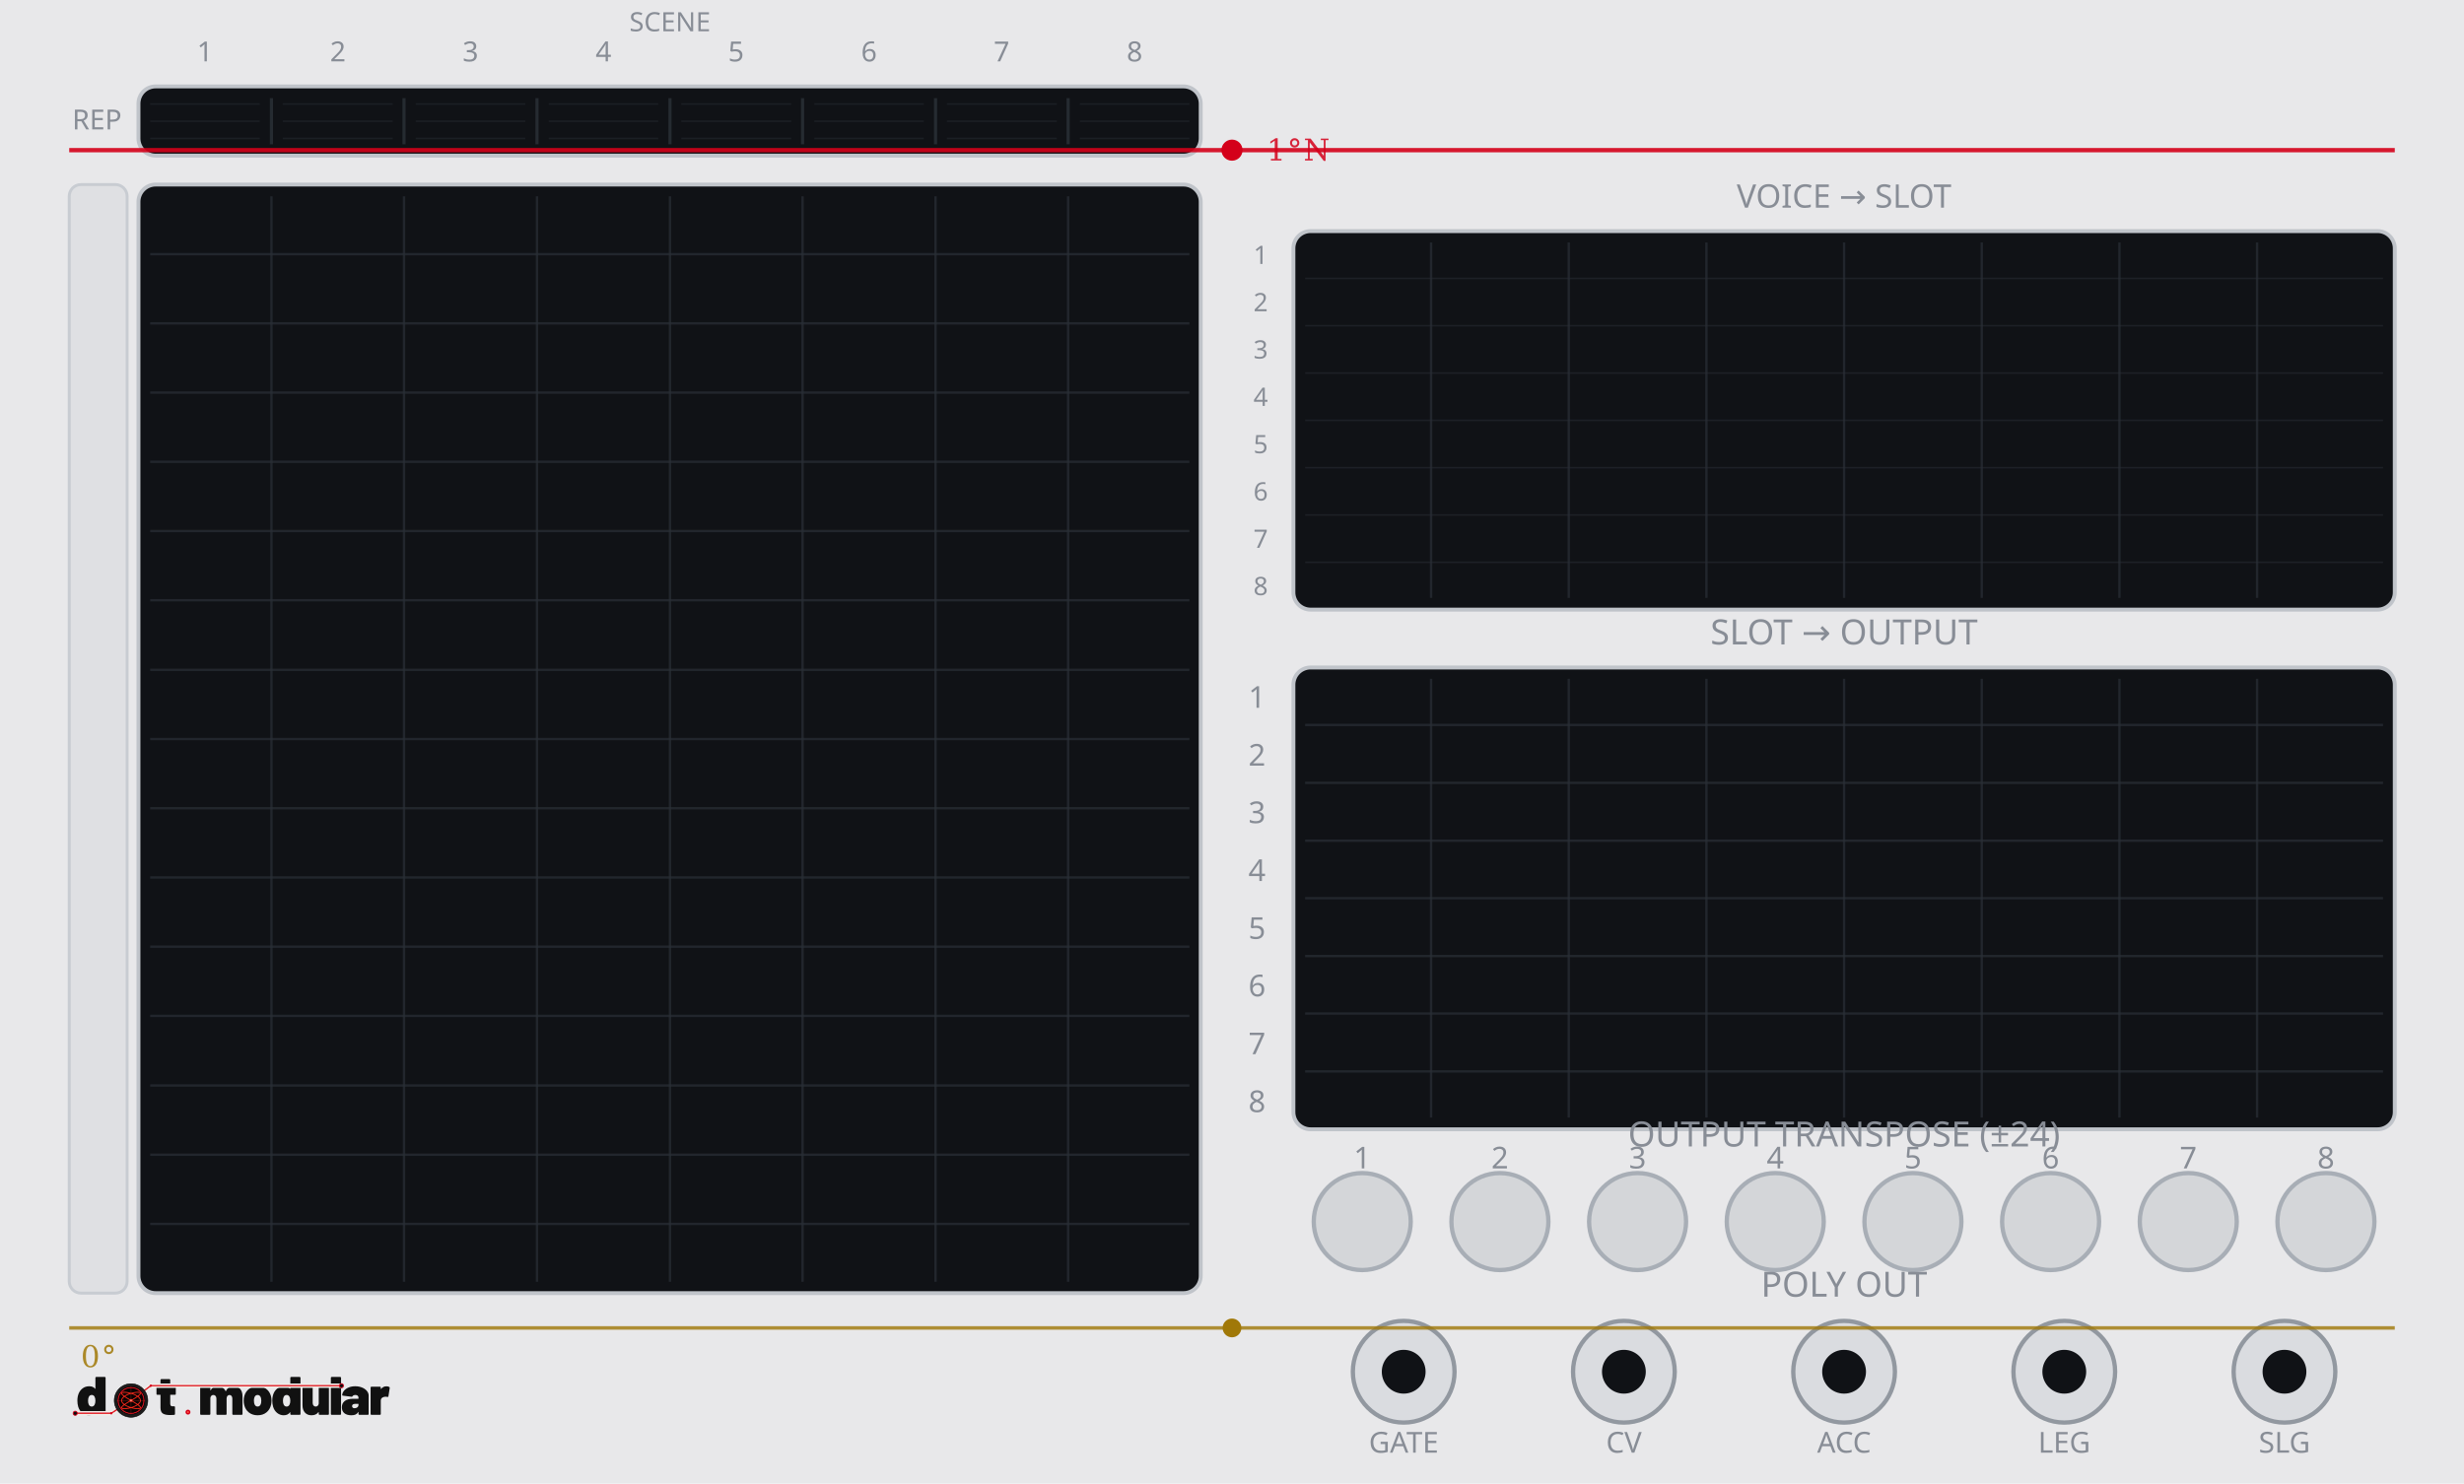
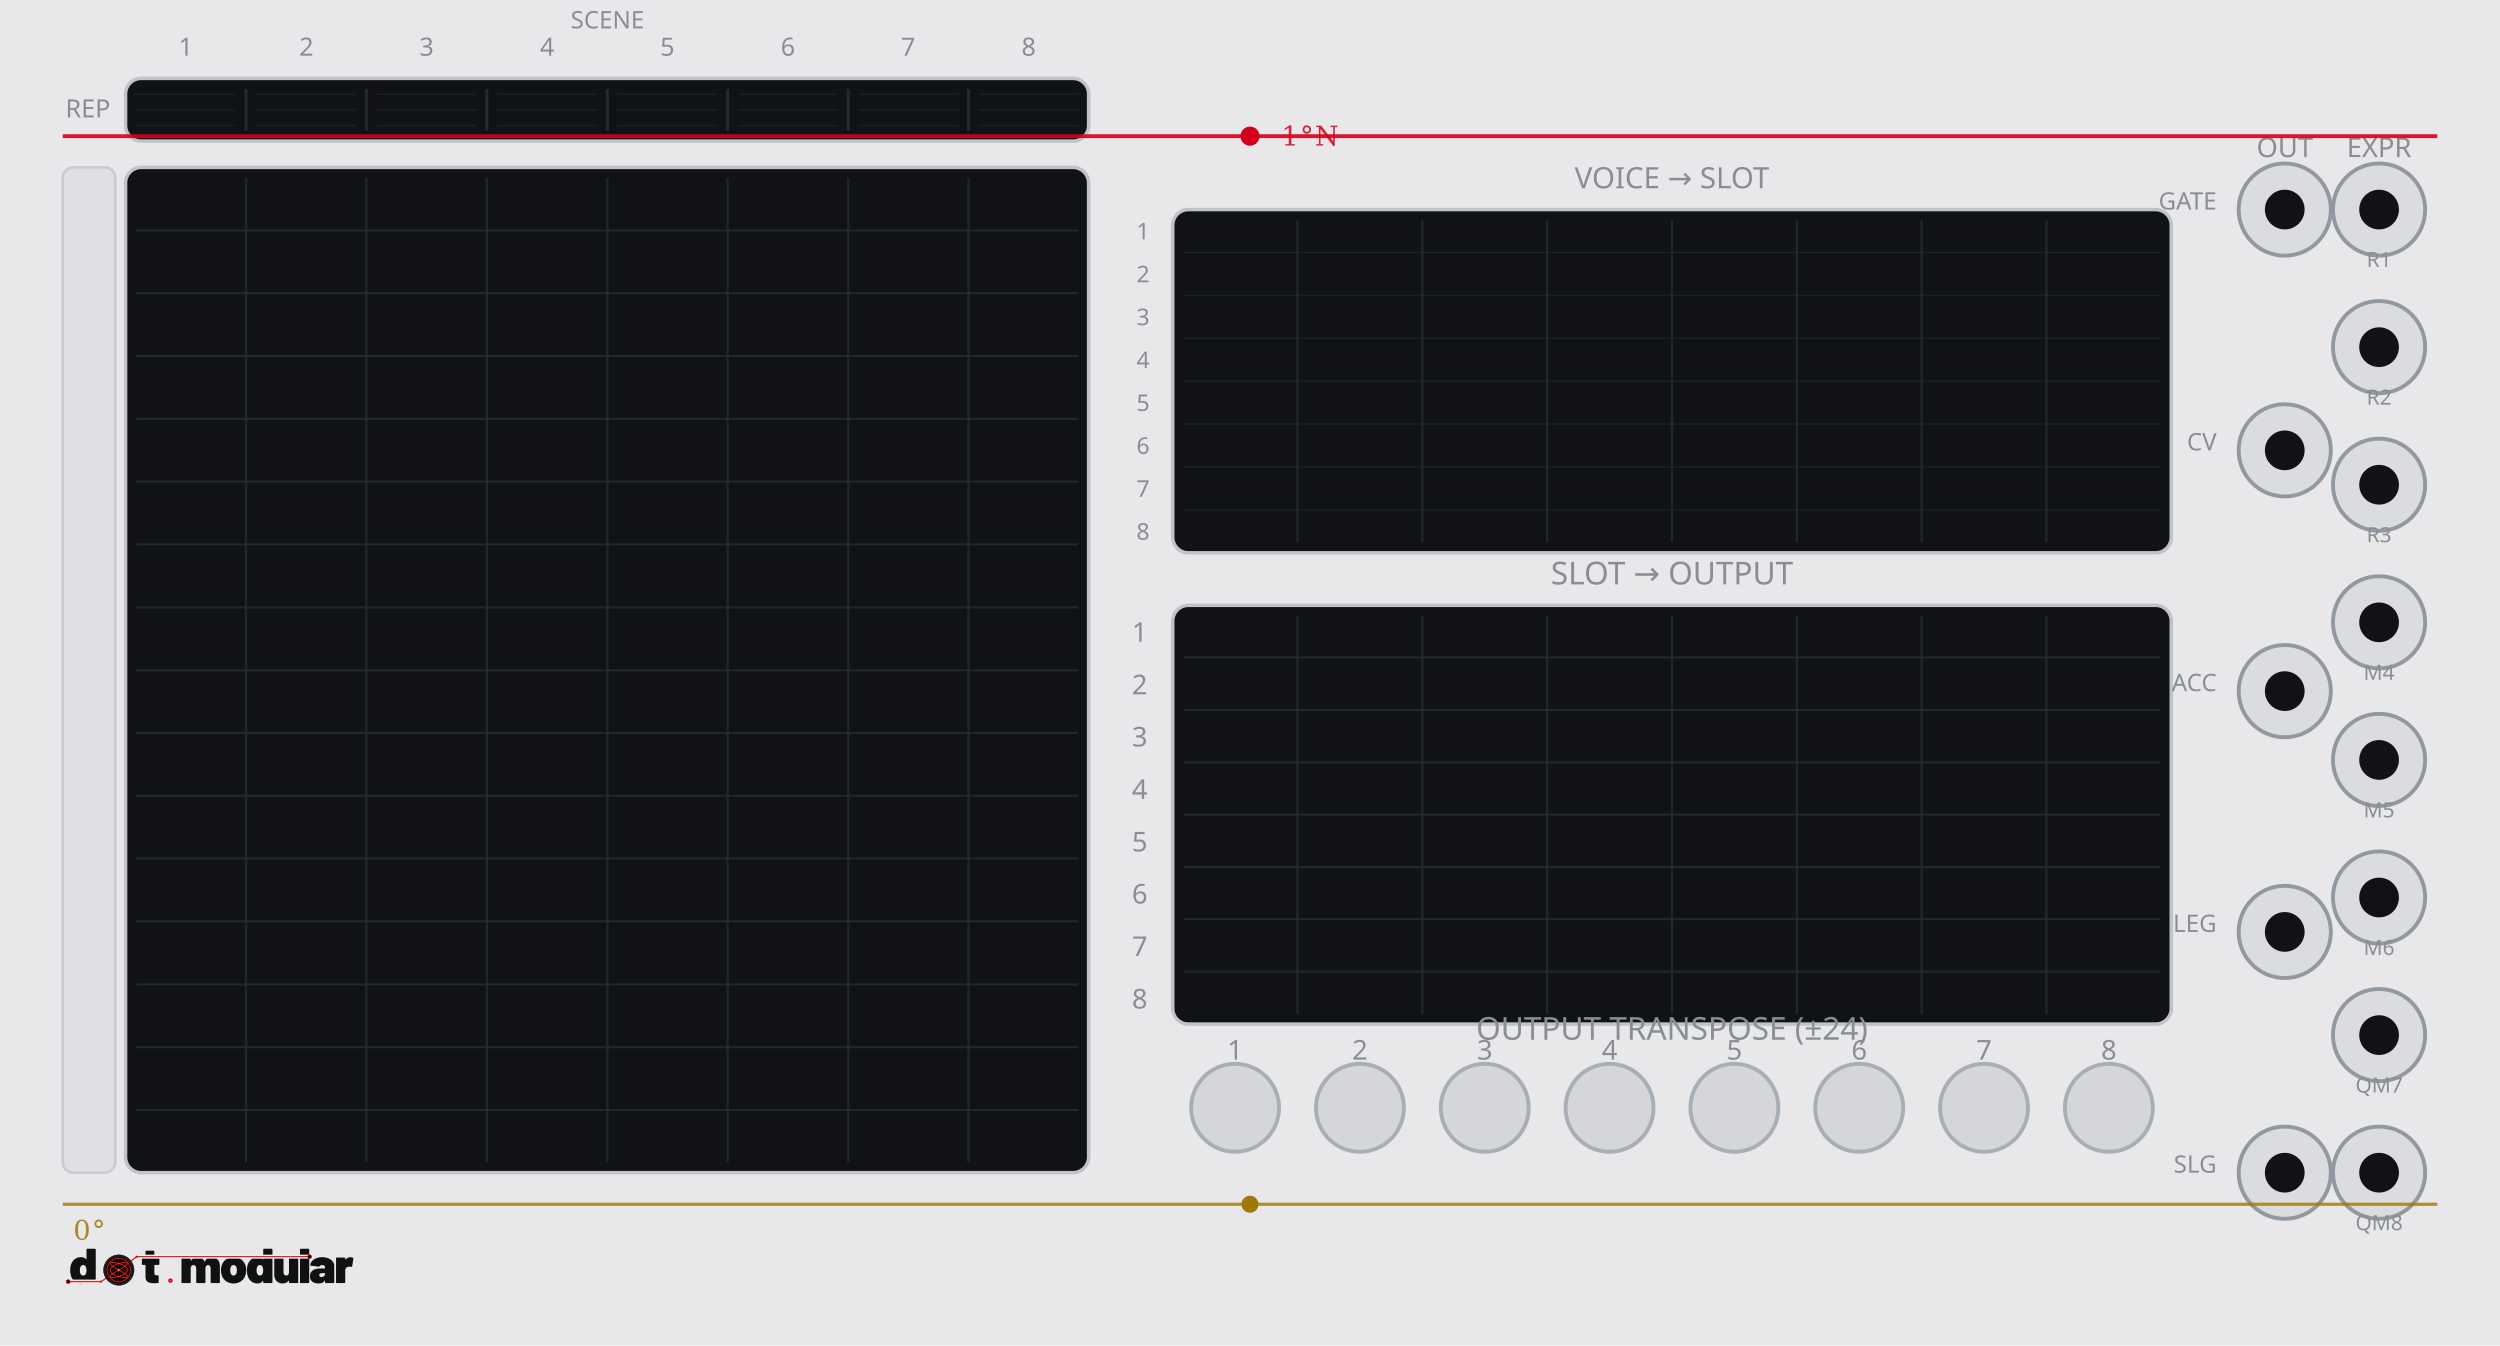
- <svg xmlns="http://www.w3.org/2000/svg" width="630.0" height="379.43" viewBox="0 0 630.0 379.43">
-   <rect width="630.0" height="379.43" fill="#e8e8ea" />
+ <svg xmlns="http://www.w3.org/2000/svg" width="705.0" height="379.43" viewBox="0 0 705.0 379.43">
+   <rect width="705.0" height="379.43" fill="#e8e8ea" />
  <rect x="35.4" y="47.2" width="271.6" height="283.5" rx="4.4" fill="#101216" stroke="#c0c4ca" stroke-width="1" />
  <line x1="69.4" y1="50.2" x2="69.4" y2="327.8" stroke="#2a2f37" stroke-width="0.6" stroke-opacity="0.7" />
  <line x1="103.3" y1="50.2" x2="103.3" y2="327.8" stroke="#2a2f37" stroke-width="0.6" stroke-opacity="0.7" />
  <line x1="137.3" y1="50.2" x2="137.3" y2="327.8" stroke="#2a2f37" stroke-width="0.6" stroke-opacity="0.7" />
  <line x1="171.3" y1="50.2" x2="171.3" y2="327.8" stroke="#2a2f37" stroke-width="0.6" stroke-opacity="0.7" />
  <line x1="205.2" y1="50.2" x2="205.2" y2="327.8" stroke="#2a2f37" stroke-width="0.6" stroke-opacity="0.7" />
  <line x1="239.2" y1="50.2" x2="239.2" y2="327.8" stroke="#2a2f37" stroke-width="0.6" stroke-opacity="0.7" />
  <line x1="273.1" y1="50.2" x2="273.1" y2="327.8" stroke="#2a2f37" stroke-width="0.6" stroke-opacity="0.7" />
  <line x1="38.4" y1="65.0" x2="304.1" y2="65.0" stroke="#2a2f37" stroke-width="0.6" stroke-opacity="0.7" />
  <line x1="38.4" y1="82.7" x2="304.1" y2="82.7" stroke="#2a2f37" stroke-width="0.6" stroke-opacity="0.7" />
  <line x1="38.4" y1="100.4" x2="304.1" y2="100.4" stroke="#2a2f37" stroke-width="0.6" stroke-opacity="0.7" />
  <line x1="38.4" y1="118.1" x2="304.1" y2="118.1" stroke="#2a2f37" stroke-width="0.6" stroke-opacity="0.7" />
  <line x1="38.4" y1="135.8" x2="304.1" y2="135.8" stroke="#2a2f37" stroke-width="0.6" stroke-opacity="0.7" />
  <line x1="38.4" y1="153.5" x2="304.1" y2="153.5" stroke="#2a2f37" stroke-width="0.6" stroke-opacity="0.7" />
  <line x1="38.4" y1="171.3" x2="304.1" y2="171.3" stroke="#2a2f37" stroke-width="0.6" stroke-opacity="0.7" />
  <line x1="38.4" y1="189.0" x2="304.1" y2="189.0" stroke="#2a2f37" stroke-width="0.6" stroke-opacity="0.7" />
  <line x1="38.4" y1="206.7" x2="304.1" y2="206.7" stroke="#2a2f37" stroke-width="0.6" stroke-opacity="0.7" />
  <line x1="38.4" y1="224.4" x2="304.1" y2="224.4" stroke="#2a2f37" stroke-width="0.6" stroke-opacity="0.7" />
  <line x1="38.4" y1="242.1" x2="304.1" y2="242.1" stroke="#2a2f37" stroke-width="0.6" stroke-opacity="0.7" />
  <line x1="38.4" y1="259.8" x2="304.1" y2="259.8" stroke="#2a2f37" stroke-width="0.6" stroke-opacity="0.7" />
  <line x1="38.4" y1="277.6" x2="304.1" y2="277.6" stroke="#2a2f37" stroke-width="0.6" stroke-opacity="0.7" />
  <line x1="38.4" y1="295.3" x2="304.1" y2="295.3" stroke="#2a2f37" stroke-width="0.6" stroke-opacity="0.7" />
  <line x1="38.4" y1="313.0" x2="304.1" y2="313.0" stroke="#2a2f37" stroke-width="0.6" stroke-opacity="0.7" />
  <rect x="17.7" y="47.2" width="14.8" height="283.5" rx="3.0" fill="#dfe0e3" stroke="#c8ccd2" stroke-width="0.75" />
  <rect x="35.4" y="22.1" width="271.6" height="17.7" rx="4.4" fill="#101216" stroke="#c0c4ca" stroke-width="1" />
  <line x1="69.4" y1="25.1" x2="69.4" y2="36.9" stroke="#2a2f37" stroke-width="0.8" stroke-opacity="0.85" />
  <line x1="103.3" y1="25.1" x2="103.3" y2="36.9" stroke="#2a2f37" stroke-width="0.8" stroke-opacity="0.85" />
  <line x1="137.3" y1="25.1" x2="137.3" y2="36.9" stroke="#2a2f37" stroke-width="0.8" stroke-opacity="0.85" />
  <line x1="171.3" y1="25.1" x2="171.3" y2="36.9" stroke="#2a2f37" stroke-width="0.8" stroke-opacity="0.85" />
  <line x1="205.2" y1="25.1" x2="205.2" y2="36.9" stroke="#2a2f37" stroke-width="0.8" stroke-opacity="0.85" />
  <line x1="239.2" y1="25.1" x2="239.2" y2="36.9" stroke="#2a2f37" stroke-width="0.8" stroke-opacity="0.85" />
  <line x1="273.1" y1="25.1" x2="273.1" y2="36.9" stroke="#2a2f37" stroke-width="0.8" stroke-opacity="0.85" />
  <line x1="38.4" y1="26.6" x2="66.4" y2="26.6" stroke="#2a2f37" stroke-width="0.4" stroke-opacity="0.45" />
  <line x1="38.4" y1="31.0" x2="66.4" y2="31.0" stroke="#2a2f37" stroke-width="0.4" stroke-opacity="0.45" />
  <line x1="38.4" y1="35.4" x2="66.4" y2="35.4" stroke="#2a2f37" stroke-width="0.4" stroke-opacity="0.45" />
  <line x1="72.3" y1="26.6" x2="100.4" y2="26.6" stroke="#2a2f37" stroke-width="0.4" stroke-opacity="0.45" />
  <line x1="72.3" y1="31.0" x2="100.4" y2="31.0" stroke="#2a2f37" stroke-width="0.4" stroke-opacity="0.45" />
  <line x1="72.3" y1="35.4" x2="100.4" y2="35.4" stroke="#2a2f37" stroke-width="0.4" stroke-opacity="0.45" />
  <line x1="106.3" y1="26.6" x2="134.3" y2="26.6" stroke="#2a2f37" stroke-width="0.4" stroke-opacity="0.45" />
  <line x1="106.3" y1="31.0" x2="134.3" y2="31.0" stroke="#2a2f37" stroke-width="0.4" stroke-opacity="0.45" />
  <line x1="106.3" y1="35.4" x2="134.3" y2="35.4" stroke="#2a2f37" stroke-width="0.4" stroke-opacity="0.45" />
  <line x1="140.3" y1="26.6" x2="168.3" y2="26.6" stroke="#2a2f37" stroke-width="0.4" stroke-opacity="0.45" />
  <line x1="140.3" y1="31.0" x2="168.3" y2="31.0" stroke="#2a2f37" stroke-width="0.4" stroke-opacity="0.45" />
  <line x1="140.3" y1="35.4" x2="168.3" y2="35.4" stroke="#2a2f37" stroke-width="0.4" stroke-opacity="0.45" />
  <line x1="174.2" y1="26.6" x2="202.3" y2="26.6" stroke="#2a2f37" stroke-width="0.4" stroke-opacity="0.45" />
  <line x1="174.2" y1="31.0" x2="202.3" y2="31.0" stroke="#2a2f37" stroke-width="0.4" stroke-opacity="0.45" />
  <line x1="174.2" y1="35.4" x2="202.3" y2="35.4" stroke="#2a2f37" stroke-width="0.4" stroke-opacity="0.45" />
  <line x1="208.2" y1="26.6" x2="236.2" y2="26.6" stroke="#2a2f37" stroke-width="0.4" stroke-opacity="0.45" />
  <line x1="208.2" y1="31.0" x2="236.2" y2="31.0" stroke="#2a2f37" stroke-width="0.4" stroke-opacity="0.45" />
  <line x1="208.2" y1="35.4" x2="236.2" y2="35.4" stroke="#2a2f37" stroke-width="0.4" stroke-opacity="0.45" />
  <line x1="242.1" y1="26.6" x2="270.2" y2="26.6" stroke="#2a2f37" stroke-width="0.4" stroke-opacity="0.45" />
  <line x1="242.1" y1="31.0" x2="270.2" y2="31.0" stroke="#2a2f37" stroke-width="0.4" stroke-opacity="0.45" />
  <line x1="242.1" y1="35.4" x2="270.2" y2="35.4" stroke="#2a2f37" stroke-width="0.4" stroke-opacity="0.45" />
  <line x1="276.1" y1="26.6" x2="304.1" y2="26.6" stroke="#2a2f37" stroke-width="0.4" stroke-opacity="0.45" />
  <line x1="276.1" y1="31.0" x2="304.1" y2="31.0" stroke="#2a2f37" stroke-width="0.4" stroke-opacity="0.45" />
  <line x1="276.1" y1="35.4" x2="304.1" y2="35.4" stroke="#2a2f37" stroke-width="0.4" stroke-opacity="0.45" />
  <text x="24.8" y="33.1" font-family="Barlow,sans-serif" font-size="7.1" fill="#888d96" text-anchor="middle">REP</text>
  <text x="52.4" y="15.7" font-family="Barlow,sans-serif" font-size="7.1" fill="#888d96" text-anchor="middle">1</text>
  <text x="86.4" y="15.7" font-family="Barlow,sans-serif" font-size="7.1" fill="#888d96" text-anchor="middle">2</text>
  <text x="120.3" y="15.7" font-family="Barlow,sans-serif" font-size="7.1" fill="#888d96" text-anchor="middle">3</text>
  <text x="154.3" y="15.7" font-family="Barlow,sans-serif" font-size="7.1" fill="#888d96" text-anchor="middle">4</text>
  <text x="188.2" y="15.7" font-family="Barlow,sans-serif" font-size="7.1" fill="#888d96" text-anchor="middle">5</text>
  <text x="222.2" y="15.7" font-family="Barlow,sans-serif" font-size="7.1" fill="#888d96" text-anchor="middle">6</text>
  <text x="256.1" y="15.7" font-family="Barlow,sans-serif" font-size="7.1" fill="#888d96" text-anchor="middle">7</text>
  <text x="290.1" y="15.7" font-family="Barlow,sans-serif" font-size="7.1" fill="#888d96" text-anchor="middle">8</text>
  <text x="171.3" y="8.0" font-family="Barlow,sans-serif" font-size="6.8" fill="#888d96" text-anchor="middle">SCENE</text>
  <text x="471.5" y="53.1" font-family="Barlow,sans-serif" font-size="8.3" fill="#888d96" text-anchor="middle">VOICE → SLOT</text>
  <rect x="330.7" y="59.1" width="281.6" height="96.8" rx="4.4" fill="#101216" stroke="#c0c4ca" stroke-width="1" />
  <line x1="365.9" y1="62.0" x2="365.9" y2="152.9" stroke="#2a2f37" stroke-width="0.6" stroke-opacity="0.7" />
  <line x1="401.1" y1="62.0" x2="401.1" y2="152.9" stroke="#2a2f37" stroke-width="0.6" stroke-opacity="0.7" />
  <line x1="436.3" y1="62.0" x2="436.3" y2="152.9" stroke="#2a2f37" stroke-width="0.6" stroke-opacity="0.7" />
  <line x1="471.5" y1="62.0" x2="471.5" y2="152.9" stroke="#2a2f37" stroke-width="0.6" stroke-opacity="0.7" />
  <line x1="506.7" y1="62.0" x2="506.7" y2="152.9" stroke="#2a2f37" stroke-width="0.6" stroke-opacity="0.7" />
  <line x1="541.9" y1="62.0" x2="541.9" y2="152.9" stroke="#2a2f37" stroke-width="0.6" stroke-opacity="0.7" />
  <line x1="577.1" y1="62.0" x2="577.1" y2="152.9" stroke="#2a2f37" stroke-width="0.6" stroke-opacity="0.7" />
  <line x1="333.7" y1="71.2" x2="609.3" y2="71.2" stroke="#2a2f37" stroke-width="0.4" stroke-opacity="0.5" />
  <line x1="333.7" y1="83.3" x2="609.3" y2="83.3" stroke="#2a2f37" stroke-width="0.4" stroke-opacity="0.5" />
  <line x1="333.7" y1="95.4" x2="609.3" y2="95.4" stroke="#2a2f37" stroke-width="0.4" stroke-opacity="0.5" />
  <line x1="333.7" y1="107.5" x2="609.3" y2="107.5" stroke="#2a2f37" stroke-width="0.4" stroke-opacity="0.5" />
  <line x1="333.7" y1="119.6" x2="609.3" y2="119.6" stroke="#2a2f37" stroke-width="0.4" stroke-opacity="0.5" />
  <line x1="333.7" y1="131.7" x2="609.3" y2="131.7" stroke="#2a2f37" stroke-width="0.4" stroke-opacity="0.5" />
  <line x1="333.7" y1="143.8" x2="609.3" y2="143.8" stroke="#2a2f37" stroke-width="0.4" stroke-opacity="0.5" />
  <text x="324.2" y="67.5" font-family="Barlow,sans-serif" font-size="6.5" fill="#888d96" text-anchor="end">1</text>
  <text x="324.2" y="79.6" font-family="Barlow,sans-serif" font-size="6.5" fill="#888d96" text-anchor="end">2</text>
  <text x="324.2" y="91.7" font-family="Barlow,sans-serif" font-size="6.5" fill="#888d96" text-anchor="end">3</text>
  <text x="324.2" y="103.8" font-family="Barlow,sans-serif" font-size="6.5" fill="#888d96" text-anchor="end">4</text>
  <text x="324.2" y="115.9" font-family="Barlow,sans-serif" font-size="6.5" fill="#888d96" text-anchor="end">5</text>
  <text x="324.2" y="128.0" font-family="Barlow,sans-serif" font-size="6.5" fill="#888d96" text-anchor="end">6</text>
  <text x="324.2" y="140.1" font-family="Barlow,sans-serif" font-size="6.5" fill="#888d96" text-anchor="end">7</text>
  <text x="324.2" y="152.2" font-family="Barlow,sans-serif" font-size="6.5" fill="#888d96" text-anchor="end">8</text>
  <text x="471.5" y="164.8" font-family="Barlow,sans-serif" font-size="8.9" fill="#888d96" text-anchor="middle">SLOT  →  OUTPUT</text>
  <rect x="330.7" y="170.7" width="281.6" height="118.1" rx="4.4" fill="#101216" stroke="#c0c4ca" stroke-width="1" />
  <line x1="365.9" y1="173.6" x2="365.9" y2="285.8" stroke="#2a2f37" stroke-width="0.6" stroke-opacity="0.7" />
  <line x1="401.1" y1="173.6" x2="401.1" y2="285.8" stroke="#2a2f37" stroke-width="0.6" stroke-opacity="0.7" />
  <line x1="436.3" y1="173.6" x2="436.3" y2="285.8" stroke="#2a2f37" stroke-width="0.6" stroke-opacity="0.7" />
  <line x1="471.5" y1="173.6" x2="471.5" y2="285.8" stroke="#2a2f37" stroke-width="0.6" stroke-opacity="0.7" />
  <line x1="506.7" y1="173.6" x2="506.7" y2="285.8" stroke="#2a2f37" stroke-width="0.6" stroke-opacity="0.7" />
  <line x1="541.9" y1="173.6" x2="541.9" y2="285.8" stroke="#2a2f37" stroke-width="0.6" stroke-opacity="0.7" />
  <line x1="577.1" y1="173.6" x2="577.1" y2="285.8" stroke="#2a2f37" stroke-width="0.6" stroke-opacity="0.7" />
  <line x1="333.7" y1="185.4" x2="609.3" y2="185.4" stroke="#2a2f37" stroke-width="0.6" stroke-opacity="0.7" />
  <line x1="333.7" y1="200.2" x2="609.3" y2="200.2" stroke="#2a2f37" stroke-width="0.6" stroke-opacity="0.7" />
  <line x1="333.7" y1="215.0" x2="609.3" y2="215.0" stroke="#2a2f37" stroke-width="0.6" stroke-opacity="0.7" />
  <line x1="333.7" y1="229.7" x2="609.3" y2="229.7" stroke="#2a2f37" stroke-width="0.6" stroke-opacity="0.7" />
  <line x1="333.7" y1="244.5" x2="609.3" y2="244.5" stroke="#2a2f37" stroke-width="0.6" stroke-opacity="0.7" />
  <line x1="333.7" y1="259.2" x2="609.3" y2="259.2" stroke="#2a2f37" stroke-width="0.6" stroke-opacity="0.7" />
  <line x1="333.7" y1="274.0" x2="609.3" y2="274.0" stroke="#2a2f37" stroke-width="0.6" stroke-opacity="0.7" />
  <text x="348.3" y="298.8" font-family="Barlow,sans-serif" font-size="7.7" fill="#888d96" text-anchor="middle">1</text>
  <text x="383.5" y="298.8" font-family="Barlow,sans-serif" font-size="7.7" fill="#888d96" text-anchor="middle">2</text>
  <text x="418.7" y="298.8" font-family="Barlow,sans-serif" font-size="7.7" fill="#888d96" text-anchor="middle">3</text>
  <text x="453.9" y="298.8" font-family="Barlow,sans-serif" font-size="7.7" fill="#888d96" text-anchor="middle">4</text>
  <text x="489.1" y="298.8" font-family="Barlow,sans-serif" font-size="7.7" fill="#888d96" text-anchor="middle">5</text>
  <text x="524.3" y="298.8" font-family="Barlow,sans-serif" font-size="7.7" fill="#888d96" text-anchor="middle">6</text>
  <text x="559.5" y="298.8" font-family="Barlow,sans-serif" font-size="7.7" fill="#888d96" text-anchor="middle">7</text>
  <text x="594.7" y="298.8" font-family="Barlow,sans-serif" font-size="7.7" fill="#888d96" text-anchor="middle">8</text>
  <text x="323.6" y="181.0" font-family="Barlow,sans-serif" font-size="7.7" fill="#888d96" text-anchor="end">1</text>
  <text x="323.6" y="195.8" font-family="Barlow,sans-serif" font-size="7.7" fill="#888d96" text-anchor="end">2</text>
  <text x="323.6" y="210.5" font-family="Barlow,sans-serif" font-size="7.7" fill="#888d96" text-anchor="end">3</text>
  <text x="323.6" y="225.3" font-family="Barlow,sans-serif" font-size="7.7" fill="#888d96" text-anchor="end">4</text>
  <text x="323.6" y="240.1" font-family="Barlow,sans-serif" font-size="7.7" fill="#888d96" text-anchor="end">5</text>
  <text x="323.6" y="254.8" font-family="Barlow,sans-serif" font-size="7.7" fill="#888d96" text-anchor="end">6</text>
  <text x="323.6" y="269.6" font-family="Barlow,sans-serif" font-size="7.7" fill="#888d96" text-anchor="end">7</text>
  <text x="323.6" y="284.4" font-family="Barlow,sans-serif" font-size="7.7" fill="#888d96" text-anchor="end">8</text>
  <text x="471.5" y="293.2" font-family="Barlow,sans-serif" font-size="8.9" fill="#888d96" text-anchor="middle">OUTPUT TRANSPOSE  (±24)</text>
  <circle cx="348.3" cy="312.4" r="12.4" fill="#d4d6d9" stroke="#a8aeb6" stroke-width="1.1" />
  <circle cx="383.5" cy="312.4" r="12.4" fill="#d4d6d9" stroke="#a8aeb6" stroke-width="1.1" />
  <circle cx="418.7" cy="312.4" r="12.4" fill="#d4d6d9" stroke="#a8aeb6" stroke-width="1.1" />
  <circle cx="453.9" cy="312.4" r="12.4" fill="#d4d6d9" stroke="#a8aeb6" stroke-width="1.1" />
  <circle cx="489.1" cy="312.4" r="12.4" fill="#d4d6d9" stroke="#a8aeb6" stroke-width="1.1" />
  <circle cx="524.3" cy="312.4" r="12.4" fill="#d4d6d9" stroke="#a8aeb6" stroke-width="1.1" />
  <circle cx="559.5" cy="312.4" r="12.4" fill="#d4d6d9" stroke="#a8aeb6" stroke-width="1.1" />
  <circle cx="594.7" cy="312.4" r="12.4" fill="#d4d6d9" stroke="#a8aeb6" stroke-width="1.1" />
-   <text x="471.5" y="331.6" font-family="Barlow,sans-serif" font-size="8.9" fill="#888d96" text-anchor="middle">POLY OUT</text>
-   <circle cx="358.9" cy="350.8" r="13.0" fill="#dadce0" stroke="#9298a0" stroke-width="1.1" />
-   <circle cx="358.9" cy="350.8" r="5.6" fill="#101216" />
-   <text x="358.9" y="371.5" font-family="Barlow,sans-serif" font-size="7.4" fill="#888d96" text-anchor="middle">GATE</text>
-   <circle cx="415.2" cy="350.8" r="13.0" fill="#dadce0" stroke="#9298a0" stroke-width="1.1" />
-   <circle cx="415.2" cy="350.8" r="5.6" fill="#101216" />
-   <text x="415.2" y="371.5" font-family="Barlow,sans-serif" font-size="7.4" fill="#888d96" text-anchor="middle">CV</text>
-   <circle cx="471.5" cy="350.8" r="13.0" fill="#dadce0" stroke="#9298a0" stroke-width="1.1" />
-   <circle cx="471.5" cy="350.8" r="5.6" fill="#101216" />
-   <text x="471.5" y="371.5" font-family="Barlow,sans-serif" font-size="7.4" fill="#888d96" text-anchor="middle">ACC</text>
-   <circle cx="527.8" cy="350.8" r="13.0" fill="#dadce0" stroke="#9298a0" stroke-width="1.1" />
-   <circle cx="527.8" cy="350.8" r="5.6" fill="#101216" />
-   <text x="527.8" y="371.5" font-family="Barlow,sans-serif" font-size="7.4" fill="#888d96" text-anchor="middle">LEG</text>
-   <circle cx="584.1" cy="350.8" r="13.0" fill="#dadce0" stroke="#9298a0" stroke-width="1.1" />
-   <circle cx="584.1" cy="350.8" r="5.6" fill="#101216" />
-   <text x="584.1" y="371.5" font-family="Barlow,sans-serif" font-size="7.4" fill="#888d96" text-anchor="middle">SLG</text>
-   <line x1="17.7" y1="38.4" x2="612.3" y2="38.4" stroke="#d4001a" stroke-width="1.1" stroke-opacity="0.9" />
-   <circle cx="315.0" cy="38.4" r="2.7" fill="#d4001a" />
-   <path transform="translate(323.86,41.04) scale(0.00375,-0.00375)" d="M291 0V106H551V1348L250 1153V1284L614 1520H752V106H1012V0Z" fill="#d4001a" fill-opacity="0.85" />
-   <path transform="translate(329.10,41.04) scale(0.00375,-0.00375)" d="M512 1382Q436 1382 384.0 1329.5Q332 1277 332 1200Q332 1124 383.5 1073.0Q435 1022 512 1022Q588 1022 640.0 1073.5Q692 1125 692 1200Q692 1275 639.0 1328.5Q586 1382 512 1382ZM512 1520Q576 1520 635.0 1495.5Q694 1471 737 1425Q783 1380 806.0 1323.0Q829 1266 829 1200Q829 1068 736.5 976.5Q644 885 510 885Q375 885 285.0 975.0Q195 1065 195 1200Q195 1334 287.0 1427.0Q379 1520 512 1520Z" fill="#d4001a" fill-opacity="0.85" />
-   <path transform="translate(333.29,41.04) scale(0.00375,-0.00375)" d="M100 0V106H301V1386H100V1493H483L1378 315V1386H1178V1493H1702V1386H1501V-29H1380L424 1229V106H625V0Z" fill="#d4001a" fill-opacity="0.85" />
-   <line x1="17.7" y1="339.6" x2="612.3" y2="339.6" stroke="#a07808" stroke-width="0.9" stroke-opacity="0.8" />
-   <circle cx="315.0" cy="339.6" r="2.4" fill="#a07808" />
+   <text x="644.3" y="44.3" font-family="Barlow,sans-serif" font-size="7.7" fill="#888d96" text-anchor="middle">OUT</text>
+   <text x="670.9" y="44.3" font-family="Barlow,sans-serif" font-size="7.7" fill="#888d96" text-anchor="middle">EXPR</text>
+   <circle cx="644.3" cy="59.1" r="13.0" fill="#dadce0" stroke="#9298a0" stroke-width="1.1" />
+   <circle cx="644.3" cy="59.1" r="5.6" fill="#101216" />
+   <text x="625.1" y="59.1" font-family="Barlow,sans-serif" font-size="6.8" fill="#888d96" text-anchor="end">GATE</text>
+   <circle cx="644.3" cy="127.0" r="13.0" fill="#dadce0" stroke="#9298a0" stroke-width="1.1" />
+   <circle cx="644.3" cy="127.0" r="5.6" fill="#101216" />
+   <text x="625.1" y="127.0" font-family="Barlow,sans-serif" font-size="6.8" fill="#888d96" text-anchor="end">CV</text>
+   <circle cx="644.3" cy="194.9" r="13.0" fill="#dadce0" stroke="#9298a0" stroke-width="1.1" />
+   <circle cx="644.3" cy="194.9" r="5.6" fill="#101216" />
+   <text x="625.1" y="194.9" font-family="Barlow,sans-serif" font-size="6.8" fill="#888d96" text-anchor="end">ACC</text>
+   <circle cx="644.3" cy="262.8" r="13.0" fill="#dadce0" stroke="#9298a0" stroke-width="1.1" />
+   <circle cx="644.3" cy="262.8" r="5.6" fill="#101216" />
+   <text x="625.1" y="262.8" font-family="Barlow,sans-serif" font-size="6.8" fill="#888d96" text-anchor="end">LEG</text>
+   <circle cx="644.3" cy="330.7" r="13.0" fill="#dadce0" stroke="#9298a0" stroke-width="1.1" />
+   <circle cx="644.3" cy="330.7" r="5.6" fill="#101216" />
+   <text x="625.1" y="330.7" font-family="Barlow,sans-serif" font-size="6.8" fill="#888d96" text-anchor="end">SLG</text>
+   <circle cx="670.9" cy="59.1" r="13.0" fill="#dadce0" stroke="#9298a0" stroke-width="1.1" />
+   <circle cx="670.9" cy="59.1" r="5.6" fill="#101216" />
+   <text x="670.9" y="75.3" font-family="Barlow,sans-serif" font-size="5.9" fill="#888d96" text-anchor="middle">R1</text>
+   <circle cx="670.9" cy="97.9" r="13.0" fill="#dadce0" stroke="#9298a0" stroke-width="1.1" />
+   <circle cx="670.9" cy="97.9" r="5.6" fill="#101216" />
+   <text x="670.9" y="114.1" font-family="Barlow,sans-serif" font-size="5.9" fill="#888d96" text-anchor="middle">R2</text>
+   <circle cx="670.9" cy="136.7" r="13.0" fill="#dadce0" stroke="#9298a0" stroke-width="1.1" />
+   <circle cx="670.9" cy="136.7" r="5.6" fill="#101216" />
+   <text x="670.9" y="152.9" font-family="Barlow,sans-serif" font-size="5.9" fill="#888d96" text-anchor="middle">R3</text>
+   <circle cx="670.9" cy="175.5" r="13.0" fill="#dadce0" stroke="#9298a0" stroke-width="1.1" />
+   <circle cx="670.9" cy="175.5" r="5.6" fill="#101216" />
+   <text x="670.9" y="191.7" font-family="Barlow,sans-serif" font-size="5.9" fill="#888d96" text-anchor="middle">M4</text>
+   <circle cx="670.9" cy="214.3" r="13.0" fill="#dadce0" stroke="#9298a0" stroke-width="1.1" />
+   <circle cx="670.9" cy="214.3" r="5.6" fill="#101216" />
+   <text x="670.9" y="230.5" font-family="Barlow,sans-serif" font-size="5.9" fill="#888d96" text-anchor="middle">M5</text>
+   <circle cx="670.9" cy="253.1" r="13.0" fill="#dadce0" stroke="#9298a0" stroke-width="1.1" />
+   <circle cx="670.9" cy="253.1" r="5.6" fill="#101216" />
+   <text x="670.9" y="269.3" font-family="Barlow,sans-serif" font-size="5.9" fill="#888d96" text-anchor="middle">M6</text>
+   <circle cx="670.9" cy="291.9" r="13.0" fill="#dadce0" stroke="#9298a0" stroke-width="1.1" />
+   <circle cx="670.9" cy="291.9" r="5.6" fill="#101216" />
+   <text x="670.9" y="308.1" font-family="Barlow,sans-serif" font-size="5.9" fill="#888d96" text-anchor="middle">QM7</text>
+   <circle cx="670.9" cy="330.7" r="13.0" fill="#dadce0" stroke="#9298a0" stroke-width="1.1" />
+   <circle cx="670.9" cy="330.7" r="5.6" fill="#101216" />
+   <text x="670.9" y="346.9" font-family="Barlow,sans-serif" font-size="5.9" fill="#888d96" text-anchor="middle">QM8</text>
+   <line x1="17.7" y1="38.4" x2="687.3" y2="38.4" stroke="#d4001a" stroke-width="1.1" stroke-opacity="0.9" />
+   <circle cx="352.5" cy="38.4" r="2.7" fill="#d4001a" />
+   <path transform="translate(361.36,41.04) scale(0.00375,-0.00375)" d="M291 0V106H551V1348L250 1153V1284L614 1520H752V106H1012V0Z" fill="#d4001a" fill-opacity="0.85" />
+   <path transform="translate(366.60,41.04) scale(0.00375,-0.00375)" d="M512 1382Q436 1382 384.0 1329.5Q332 1277 332 1200Q332 1124 383.5 1073.0Q435 1022 512 1022Q588 1022 640.0 1073.5Q692 1125 692 1200Q692 1275 639.0 1328.5Q586 1382 512 1382ZM512 1520Q576 1520 635.0 1495.5Q694 1471 737 1425Q783 1380 806.0 1323.0Q829 1266 829 1200Q829 1068 736.5 976.5Q644 885 510 885Q375 885 285.0 975.0Q195 1065 195 1200Q195 1334 287.0 1427.0Q379 1520 512 1520Z" fill="#d4001a" fill-opacity="0.85" />
+   <path transform="translate(370.79,41.04) scale(0.00375,-0.00375)" d="M100 0V106H301V1386H100V1493H483L1378 315V1386H1178V1493H1702V1386H1501V-29H1380L424 1229V106H625V0Z" fill="#d4001a" fill-opacity="0.85" />
+   <line x1="17.7" y1="339.6" x2="687.3" y2="339.6" stroke="#a07808" stroke-width="0.9" stroke-opacity="0.8" />
+   <circle cx="352.5" cy="339.6" r="2.4" fill="#a07808" />
  <path transform="translate(20.67,349.61) scale(0.00375,-0.00375)" d="M651 70Q804 70 880.0 238.0Q956 406 956 745Q956 1085 880.0 1253.0Q804 1421 651 1421Q498 1421 422.0 1253.0Q346 1085 346 745Q346 406 422.0 238.0Q498 70 651 70ZM651 -29Q408 -29 271.5 175.0Q135 379 135 745Q135 1112 271.5 1316.0Q408 1520 651 1520Q895 1520 1031.0 1316.0Q1167 1112 1167 745Q1167 379 1031.0 175.0Q895 -29 651 -29Z" fill="#a07808" fill-opacity="0.85" />
  <path transform="translate(25.91,349.61) scale(0.00375,-0.00375)" d="M512 1382Q436 1382 384.0 1329.5Q332 1277 332 1200Q332 1124 383.5 1073.0Q435 1022 512 1022Q588 1022 640.0 1073.5Q692 1125 692 1200Q692 1275 639.0 1328.5Q586 1382 512 1382ZM512 1520Q576 1520 635.0 1495.5Q694 1471 737 1425Q783 1380 806.0 1323.0Q829 1266 829 1200Q829 1068 736.5 976.5Q644 885 510 885Q375 885 285.0 975.0Q195 1065 195 1200Q195 1334 287.0 1427.0Q379 1520 512 1520Z" fill="#a07808" fill-opacity="0.85" />
  <g transform="translate(17.72,351.38) scale(0.12584) translate(-26.00,-65.00)">
    <g transform="translate(40.00,148.00) scale(0.11,-0.11)">
      <path d="M370 700H528Q535 700 539.0 696.0Q543 692 543 685V15Q543 8 539.0 4.0Q535 0 528 0H370Q363 0 359.0 4.0Q355 8 355 15V45Q355 48 353.0 49.0Q351 50 349 47Q312 -8 233 -8Q166 -8 112.5 34.5Q59 77 37 150Q22 200 22 262Q22 334 44 390Q68 451 119.0 489.5Q170 528 241 528Q314 528 349 482Q351 480 353.0 480.5Q355 481 355 484V685Q355 692 359.0 696.0Q363 700 370 700ZM355 259Q355 307 339 336Q321 367 287 367Q251 367 234 334Q219 306 219 259Q219 214 234 186Q252 153 287 153Q322 153 340 187Q355 216 355 259Z" fill="#111111" />
    </g>
    <g transform="translate(201.37,148.00) scale(0.11,-0.11)">
      <path d="M358 370H275Q270 370 270 365V208Q270 158 306 158H343Q350 158 354.0 154.0Q358 150 358 143V15Q358 1 343 -1Q304 -4 268 -4Q177 -4 134.0 24.0Q91 52 90 130V365Q90 370 85 370H31Q24 370 20.0 374.0Q16 378 16 385V505Q16 512 20.0 516.0Q24 520 31 520H85Q90 520 90 525V645Q90 652 94.0 656.0Q98 660 105 660H255Q262 660 266.0 656.0Q270 652 270 645V525Q270 520 275 520H358Q365 520 369.0 516.0Q373 512 373 505V385Q373 378 369.0 374.0Q365 370 358 370Z" fill="#111111" />
    </g>
    <g transform="translate(288.27,148.00) scale(0.11,-0.11)">
      <path d="M815 341V15Q815 8 811.0 4.0Q807 0 800 0H642Q635 0 631.0 4.0Q627 8 627 15V300Q627 330 612.5 348.5Q598 367 575 367Q551 367 536.0 348.5Q521 330 521 300V15Q521 8 517.0 4.0Q513 0 506 0H348Q341 0 337.0 4.0Q333 8 333 15V300Q333 330 317.5 348.5Q302 367 277 367Q255 367 240.5 353.5Q226 340 222 317Q221 315 221 311V15Q221 8 217.0 4.0Q213 0 206 0H48Q41 0 37.0 4.0Q33 8 33 15V505Q33 512 37.0 516.0Q41 520 48 520H206Q213 520 217.0 516.0Q221 512 221 505V455Q221 451 223.0 451.0Q225 451 227 454Q265 528 355 528Q406 528 444.5 504.5Q483 481 503 437Q506 432 509 438Q529 483 564.5 505.5Q600 528 648 528Q727 528 771.0 479.0Q815 430 815 341Z" fill="#111111" />
    </g>
    <g transform="translate(377.92,148.00) scale(0.11,-0.11)">
      <path d="M32 181Q22 217 22 261Q22 310 34 350Q58 433 122.5 480.5Q187 528 280 528Q373 528 436.5 480.5Q500 433 524 352Q536 310 536 263Q536 225 528 187Q507 97 441.5 44.5Q376 -8 279 -8Q184 -8 118.5 43.0Q53 94 32 181ZM343 217Q347 236 347 262Q347 285 342 308Q327 367 279 367Q229 367 216 308Q211 291 211 262Q211 236 215 217Q230 153 279 153Q305 153 321.0 170.5Q337 188 343 217Z" fill="#111111" />
    </g>
    <g transform="translate(436.00,148.00) scale(0.11,-0.11)">
      <path d="M370 700H528Q535 700 539.0 696.0Q543 692 543 685V15Q543 8 539.0 4.0Q535 0 528 0H370Q363 0 359.0 4.0Q355 8 355 15V45Q355 48 353.0 49.0Q351 50 349 47Q312 -8 233 -8Q166 -8 112.5 34.5Q59 77 37 150Q22 200 22 262Q22 334 44 390Q68 451 119.0 489.5Q170 528 241 528Q314 528 349 482Q351 480 353.0 480.5Q355 481 355 484V685Q355 692 359.0 696.0Q363 700 370 700ZM355 259Q355 307 339 336Q321 367 287 367Q251 367 234 334Q219 306 219 259Q219 214 234 186Q252 153 287 153Q322 153 340 187Q355 216 355 259Z" fill="#111111" />
    </g>
    <g transform="translate(496.39,148.00) scale(0.11,-0.11)">
      <path d="M346 520H504Q511 520 515.0 516.0Q519 512 519 505V15Q519 8 515.0 4.0Q511 0 504 0H346Q339 0 335.0 4.0Q331 8 331 15V48Q331 51 329.0 52.0Q327 53 325 50Q284 -8 197 -8Q121 -8 76.0 41.5Q31 91 31 179V505Q31 512 35.0 516.0Q39 520 46 520H204Q211 520 215.0 516.0Q219 512 219 505V220Q219 190 234.5 171.5Q250 153 275 153Q297 153 311.5 166.5Q326 180 330 203Q331 205 331 209V505Q331 512 335.0 516.0Q339 520 346 520Z" fill="#111111" />
    </g>
    <g transform="translate(553.81,148.00) scale(0.11,-0.11)">
      <path d="M33 15V685Q33 692 37.0 696.0Q41 700 48 700H206Q213 700 217.0 696.0Q221 692 221 685V15Q221 8 217.0 4.0Q213 0 206 0H48Q41 0 37.0 4.0Q33 8 33 15Z" fill="#111111" />
    </g>
    <g transform="translate(578.45,148.00) scale(0.11,-0.11)">
      <path d="M507 355V15Q507 8 503.0 4.0Q499 0 492 0H334Q327 0 323.0 4.0Q319 8 319 15V50Q319 54 317.5 54.5Q316 55 314 52Q297 21 267.0 6.5Q237 -8 188 -8Q106 -8 59.0 29.5Q12 67 12 139Q12 215 65.5 256.0Q119 297 221 297H314Q319 297 319 302V320Q319 341 303.5 354.0Q288 367 262 367Q244 367 230.0 361.0Q216 355 210 345Q206 338 202.5 335.5Q199 333 193 334L32 354Q18 356 18 366Q22 411 54.0 448.0Q86 485 139.5 506.5Q193 528 259 528Q327 528 384.0 505.0Q441 482 474.0 442.0Q507 402 507 355ZM319 185V198Q319 203 314 203H264Q201 203 201 162Q201 144 212.5 133.0Q224 122 246 122Q278 122 298.5 139.0Q319 156 319 185Z" fill="#111111" />
    </g>
    <g transform="translate(634.55,148.00) scale(0.11,-0.11)">
      <path d="M379 514Q388 509 386 495L362 341Q361 333 356.5 331.0Q352 329 344 331Q326 335 312 335Q297 335 284 332Q258 327 239.5 310.5Q221 294 221 266V15Q221 8 217.0 4.0Q213 0 206 0H48Q41 0 37.0 4.0Q33 8 33 15V505Q33 512 37.0 516.0Q41 520 48 520H206Q213 520 217.0 516.0Q221 512 221 505V481Q221 478 223.0 477.0Q225 476 226 478Q264 527 325 527Q359 527 379 514Z" fill="#111111" />
    </g>
    <path d="M 38.0,144.8 L 111.3,144.8 L 151.4,118.8 L 191.6,88.8 L 578.9,88.8" fill="none" stroke="#f0ede8" stroke-width="9.0" stroke-linecap="round" stroke-linejoin="round" />
    <path d="M 38.0,144.8 L 111.3,144.8 L 151.4,118.8 L 191.6,88.8 L 578.9,88.8" fill="none" stroke="#d4001a" stroke-width="2.60" stroke-linecap="round" stroke-linejoin="round" />
    <path d="M 38.0,144.8 L 111.3,144.8 L 151.4,118.8 L 191.6,88.8 L 578.9,88.8" fill="none" stroke="#ff5533" stroke-width="0.88" stroke-linecap="round" stroke-linejoin="round" opacity="0.7" />
    <circle cx="38.0" cy="144.8" r="4.2" fill="#0d0d0d" stroke="#d4001a" stroke-width="1.76" />
    <circle cx="578.9" cy="88.8" r="4.2" fill="#0d0d0d" stroke="#d4001a" stroke-width="1.76" />
    <circle cx="111.3" cy="144.8" r="2.4" fill="#d4001a" />
    <circle cx="191.6" cy="88.8" r="2.4" fill="#d4001a" />
    <g transform="translate(151.430,118.850)">
      <circle r="34.100" fill="#1c1c1c" stroke="#000000" stroke-width="1.023" />
      <circle r="28.644" fill="#0a0202" />
      <g stroke="#a83020" stroke-width="0.682" opacity="0.9">
        <line x1="-28.644" y1="0" x2="28.644" y2="0" />
        <line x1="0" y1="-28.644" x2="0" y2="28.644" />
      </g>
      <g stroke="#7a2018" stroke-width="0.443" opacity="0.6">
        <line x1="-28.644" y1="-14.322" x2="28.644" y2="-14.322" />
        <line x1="-14.322" y1="-28.644" x2="-14.322" y2="28.644" />
        <line x1="-28.644" y1="14.322" x2="28.644" y2="14.322" />
        <line x1="14.322" y1="-28.644" x2="14.322" y2="28.644" />
      </g>
      <path d="M 19.10,0.00 L 19.01,1.05 L 18.76,2.09 L 18.34,3.13 L 17.76,4.16 L 17.01,5.16 L 16.12,6.15 L 15.09,7.11 L 13.92,8.05 L 12.63,8.95 L 11.22,9.82 L 9.72,10.65 L 8.13,11.44 L 6.47,12.18 L 4.75,12.87 L 2.99,13.52 L 1.20,14.11 L -0.60,14.64 L -2.39,15.12 L -4.17,15.54 L -5.90,15.89 L -7.58,16.18 L -9.20,16.41 L -10.73,16.58 L -12.17,16.68 L -13.50,16.71 L -14.71,16.68 L -15.79,16.58 L -16.73,16.41 L -17.53,16.18 L -18.16,15.89 L -18.64,15.54 L -18.95,15.12 L -19.09,14.64 L -19.06,14.11 L -18.86,13.52 L -18.50,12.87 L -17.97,12.18 L -17.28,11.44 L -16.44,10.65 L -15.45,9.82 L -14.32,8.95 L -13.07,8.05 L -11.70,7.11 L -10.23,6.15 L -8.67,5.16 L -7.03,4.16 L -5.33,3.13 L -3.58,2.09 L -1.80,1.05 L -0.00,0.00 L 1.80,-1.05 L 3.58,-2.09 L 5.33,-3.13 L 7.03,-4.16 L 8.67,-5.16 L 10.23,-6.15 L 11.70,-7.11 L 13.07,-8.05 L 14.32,-8.95 L 15.45,-9.82 L 16.44,-10.65 L 17.28,-11.44 L 17.97,-12.18 L 18.50,-12.87 L 18.86,-13.52 L 19.06,-14.11 L 19.09,-14.64 L 18.95,-15.12 L 18.64,-15.54 L 18.16,-15.89 L 17.53,-16.18 L 16.73,-16.41 L 15.79,-16.58 L 14.71,-16.68 L 13.50,-16.71 L 12.17,-16.68 L 10.73,-16.58 L 9.20,-16.41 L 7.58,-16.18 L 5.90,-15.89 L 4.17,-15.54 L 2.39,-15.12 L 0.60,-14.64 L -1.20,-14.11 L -2.99,-13.52 L -4.75,-12.87 L -6.47,-12.18 L -8.13,-11.44 L -9.72,-10.65 L -11.22,-9.82 L -12.63,-8.95 L -13.92,-8.05 L -15.09,-7.11 L -16.12,-6.15 L -17.01,-5.16 L -17.76,-4.16 L -18.34,-3.13 L -18.76,-2.09 L -19.01,-1.05 L -19.10,-0.00 L -19.01,1.05 L -18.76,2.09 L -18.34,3.13 L -17.76,4.16 L -17.01,5.16 L -16.12,6.15 L -15.09,7.11 L -13.92,8.05 L -12.63,8.95 L -11.22,9.82 L -9.72,10.65 L -8.13,11.44 L -6.47,12.18 L -4.75,12.87 L -2.99,13.52 L -1.20,14.11 L 0.60,14.64 L 2.39,15.12 L 4.17,15.54 L 5.90,15.89 L 7.58,16.18 L 9.20,16.41 L 10.73,16.58 L 12.17,16.68 L 13.50,16.71 L 14.71,16.68 L 15.79,16.58 L 16.73,16.41 L 17.53,16.18 L 18.16,15.89 L 18.64,15.54 L 18.95,15.12 L 19.09,14.64 L 19.06,14.11 L 18.86,13.52 L 18.50,12.87 L 17.97,12.18 L 17.28,11.44 L 16.44,10.65 L 15.45,9.82 L 14.32,8.95 L 13.07,8.05 L 11.70,7.11 L 10.23,6.15 L 8.67,5.16 L 7.03,4.16 L 5.33,3.13 L 3.58,2.09 L 1.80,1.05 L 0.00,0.00 L -1.80,-1.05 L -3.58,-2.09 L -5.33,-3.13 L -7.03,-4.16 L -8.67,-5.16 L -10.23,-6.15 L -11.70,-7.11 L -13.07,-8.05 L -14.32,-8.95 L -15.45,-9.82 L -16.44,-10.65 L -17.28,-11.44 L -17.97,-12.18 L -18.50,-12.87 L -18.86,-13.52 L -19.06,-14.11 L -19.09,-14.64 L -18.95,-15.12 L -18.64,-15.54 L -18.16,-15.89 L -17.53,-16.18 L -16.73,-16.41 L -15.79,-16.58 L -14.71,-16.68 L -13.50,-16.71 L -12.17,-16.68 L -10.73,-16.58 L -9.20,-16.41 L -7.58,-16.18 L -5.90,-15.89 L -4.17,-15.54 L -2.39,-15.12 L -0.60,-14.64 L 1.20,-14.11 L 2.99,-13.52 L 4.75,-12.87 L 6.47,-12.18 L 8.13,-11.44 L 9.72,-10.65 L 11.22,-9.82 L 12.63,-8.95 L 13.92,-8.05 L 15.09,-7.11 L 16.12,-6.15 L 17.01,-5.16 L 17.76,-4.16 L 18.34,-3.13 L 18.76,-2.09 L 19.01,-1.05 L 19.10,-0.00 Z" fill="none" stroke="#ff2a1a" stroke-width="1.705" stroke-linejoin="round" />
      <circle r="26.257" fill="none" stroke="#d4001a" stroke-width="1.876" />
      <circle r="26.257" fill="none" stroke="#ff5533" stroke-width="0.614" opacity="0.7" />
      <circle r="2.899" fill="#ff3322" />
      <circle r="1.364" fill="#ffccbb" />
    </g>
    <circle cx="267.1" cy="142.5" r="5.0" fill="#d4001a" />
    <circle cx="267.1" cy="142.5" r="2.0" fill="#ff5544" />
  </g>
  <g>
    <circle id="param_0" cx="348.31" cy="312.40" r="0.5" fill="none" stroke="none" />
    <circle id="param_1" cx="383.50" cy="312.40" r="0.5" fill="none" stroke="none" />
    <circle id="param_2" cx="418.70" cy="312.40" r="0.5" fill="none" stroke="none" />
    <circle id="param_3" cx="453.90" cy="312.40" r="0.5" fill="none" stroke="none" />
    <circle id="param_4" cx="489.09" cy="312.40" r="0.5" fill="none" stroke="none" />
    <circle id="param_5" cx="524.29" cy="312.40" r="0.5" fill="none" stroke="none" />
    <circle id="param_6" cx="559.49" cy="312.40" r="0.5" fill="none" stroke="none" />
    <circle id="param_7" cx="594.69" cy="312.40" r="0.5" fill="none" stroke="none" />
-     <circle id="output_0" cx="358.87" cy="350.79" r="0.5" fill="none" stroke="none" />
-     <circle id="output_1" cx="415.18" cy="350.79" r="0.5" fill="none" stroke="none" />
-     <circle id="output_2" cx="471.50" cy="350.79" r="0.5" fill="none" stroke="none" />
-     <circle id="output_3" cx="527.81" cy="350.79" r="0.5" fill="none" stroke="none" />
-     <circle id="output_4" cx="584.13" cy="350.79" r="0.5" fill="none" stroke="none" />
-     <circle id="light_connect" cx="594.57" cy="26.57" r="0.5" fill="none" stroke="none" />
+     <circle id="output_0" cx="644.31" cy="59.06" r="0.5" fill="none" stroke="none" />
+     <circle id="output_1" cx="644.31" cy="126.97" r="0.5" fill="none" stroke="none" />
+     <circle id="output_2" cx="644.31" cy="194.88" r="0.5" fill="none" stroke="none" />
+     <circle id="output_3" cx="644.31" cy="262.80" r="0.5" fill="none" stroke="none" />
+     <circle id="output_4" cx="644.31" cy="330.71" r="0.5" fill="none" stroke="none" />
+     <circle id="output_5" cx="670.85" cy="59.06" r="0.5" fill="none" stroke="none" />
+     <circle id="output_6" cx="670.85" cy="97.86" r="0.5" fill="none" stroke="none" />
+     <circle id="output_7" cx="670.85" cy="136.67" r="0.5" fill="none" stroke="none" />
+     <circle id="output_8" cx="670.85" cy="175.48" r="0.5" fill="none" stroke="none" />
+     <circle id="output_9" cx="670.85" cy="214.29" r="0.5" fill="none" stroke="none" />
+     <circle id="output_10" cx="670.85" cy="253.09" r="0.5" fill="none" stroke="none" />
+     <circle id="output_11" cx="670.85" cy="291.90" r="0.5" fill="none" stroke="none" />
+     <circle id="output_12" cx="670.85" cy="330.71" r="0.5" fill="none" stroke="none" />
+     <circle id="light_connect" cx="669.57" cy="26.57" r="0.5" fill="none" stroke="none" />
  </g>
</svg>
